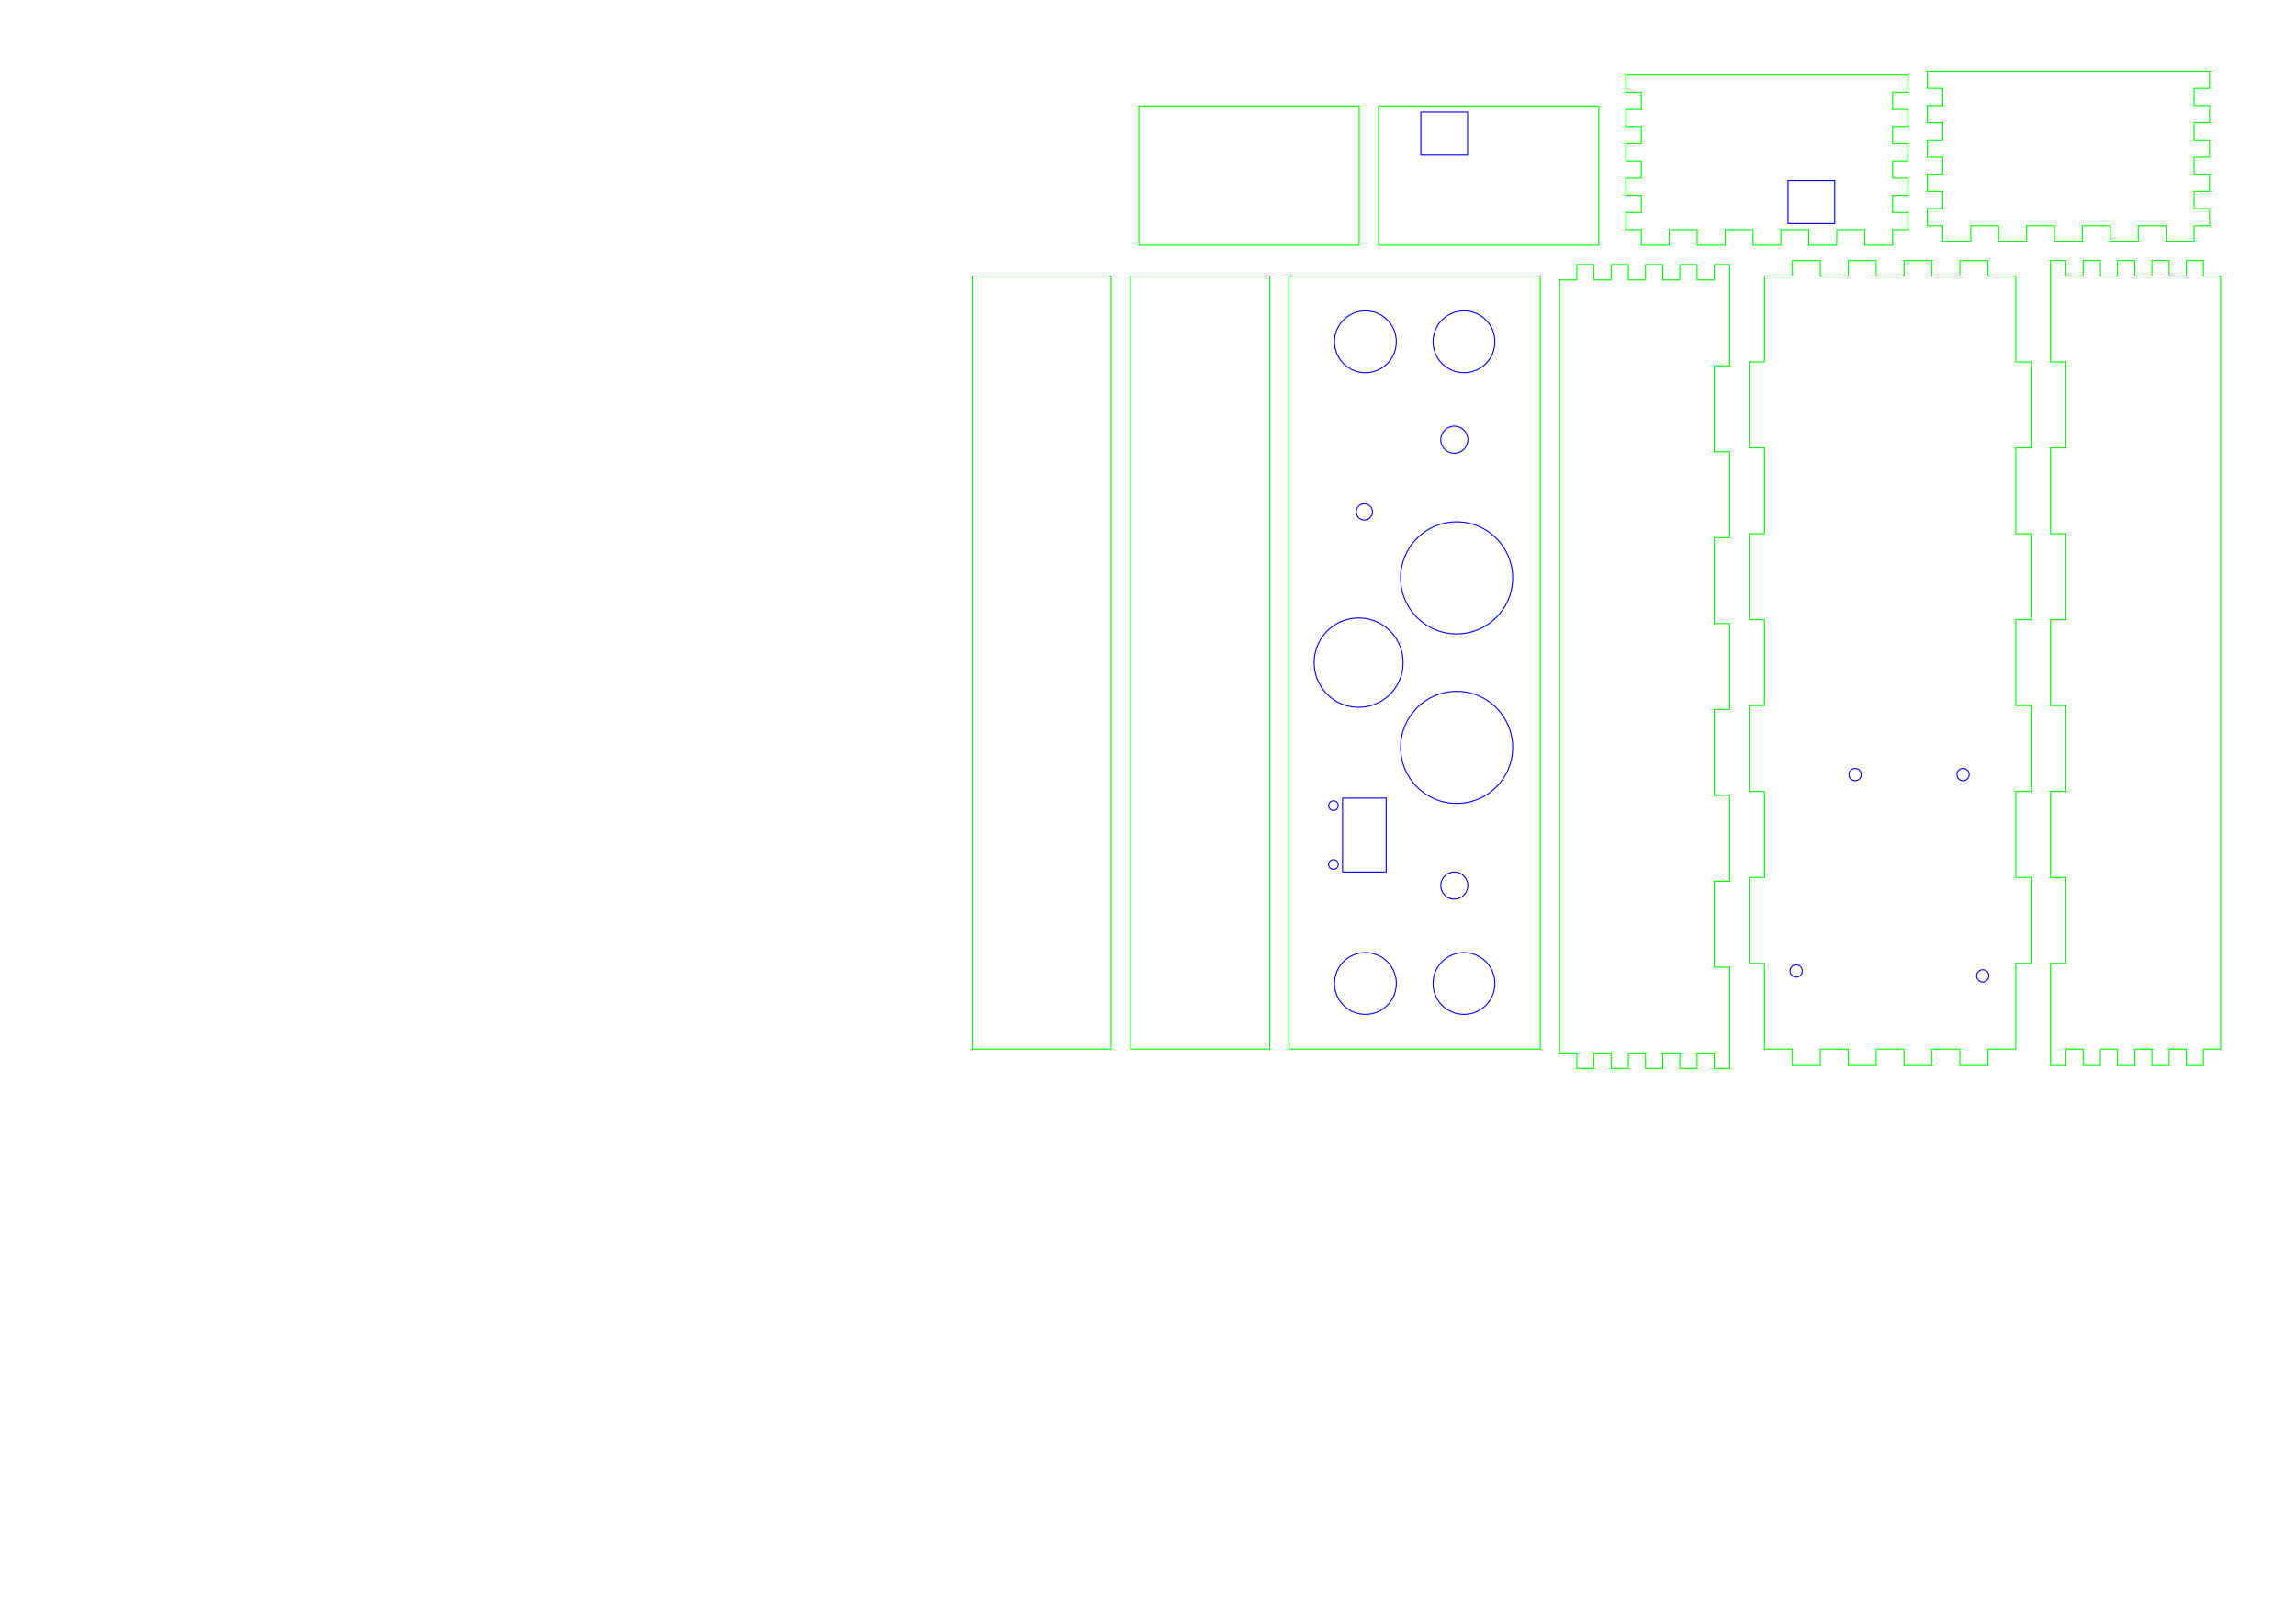
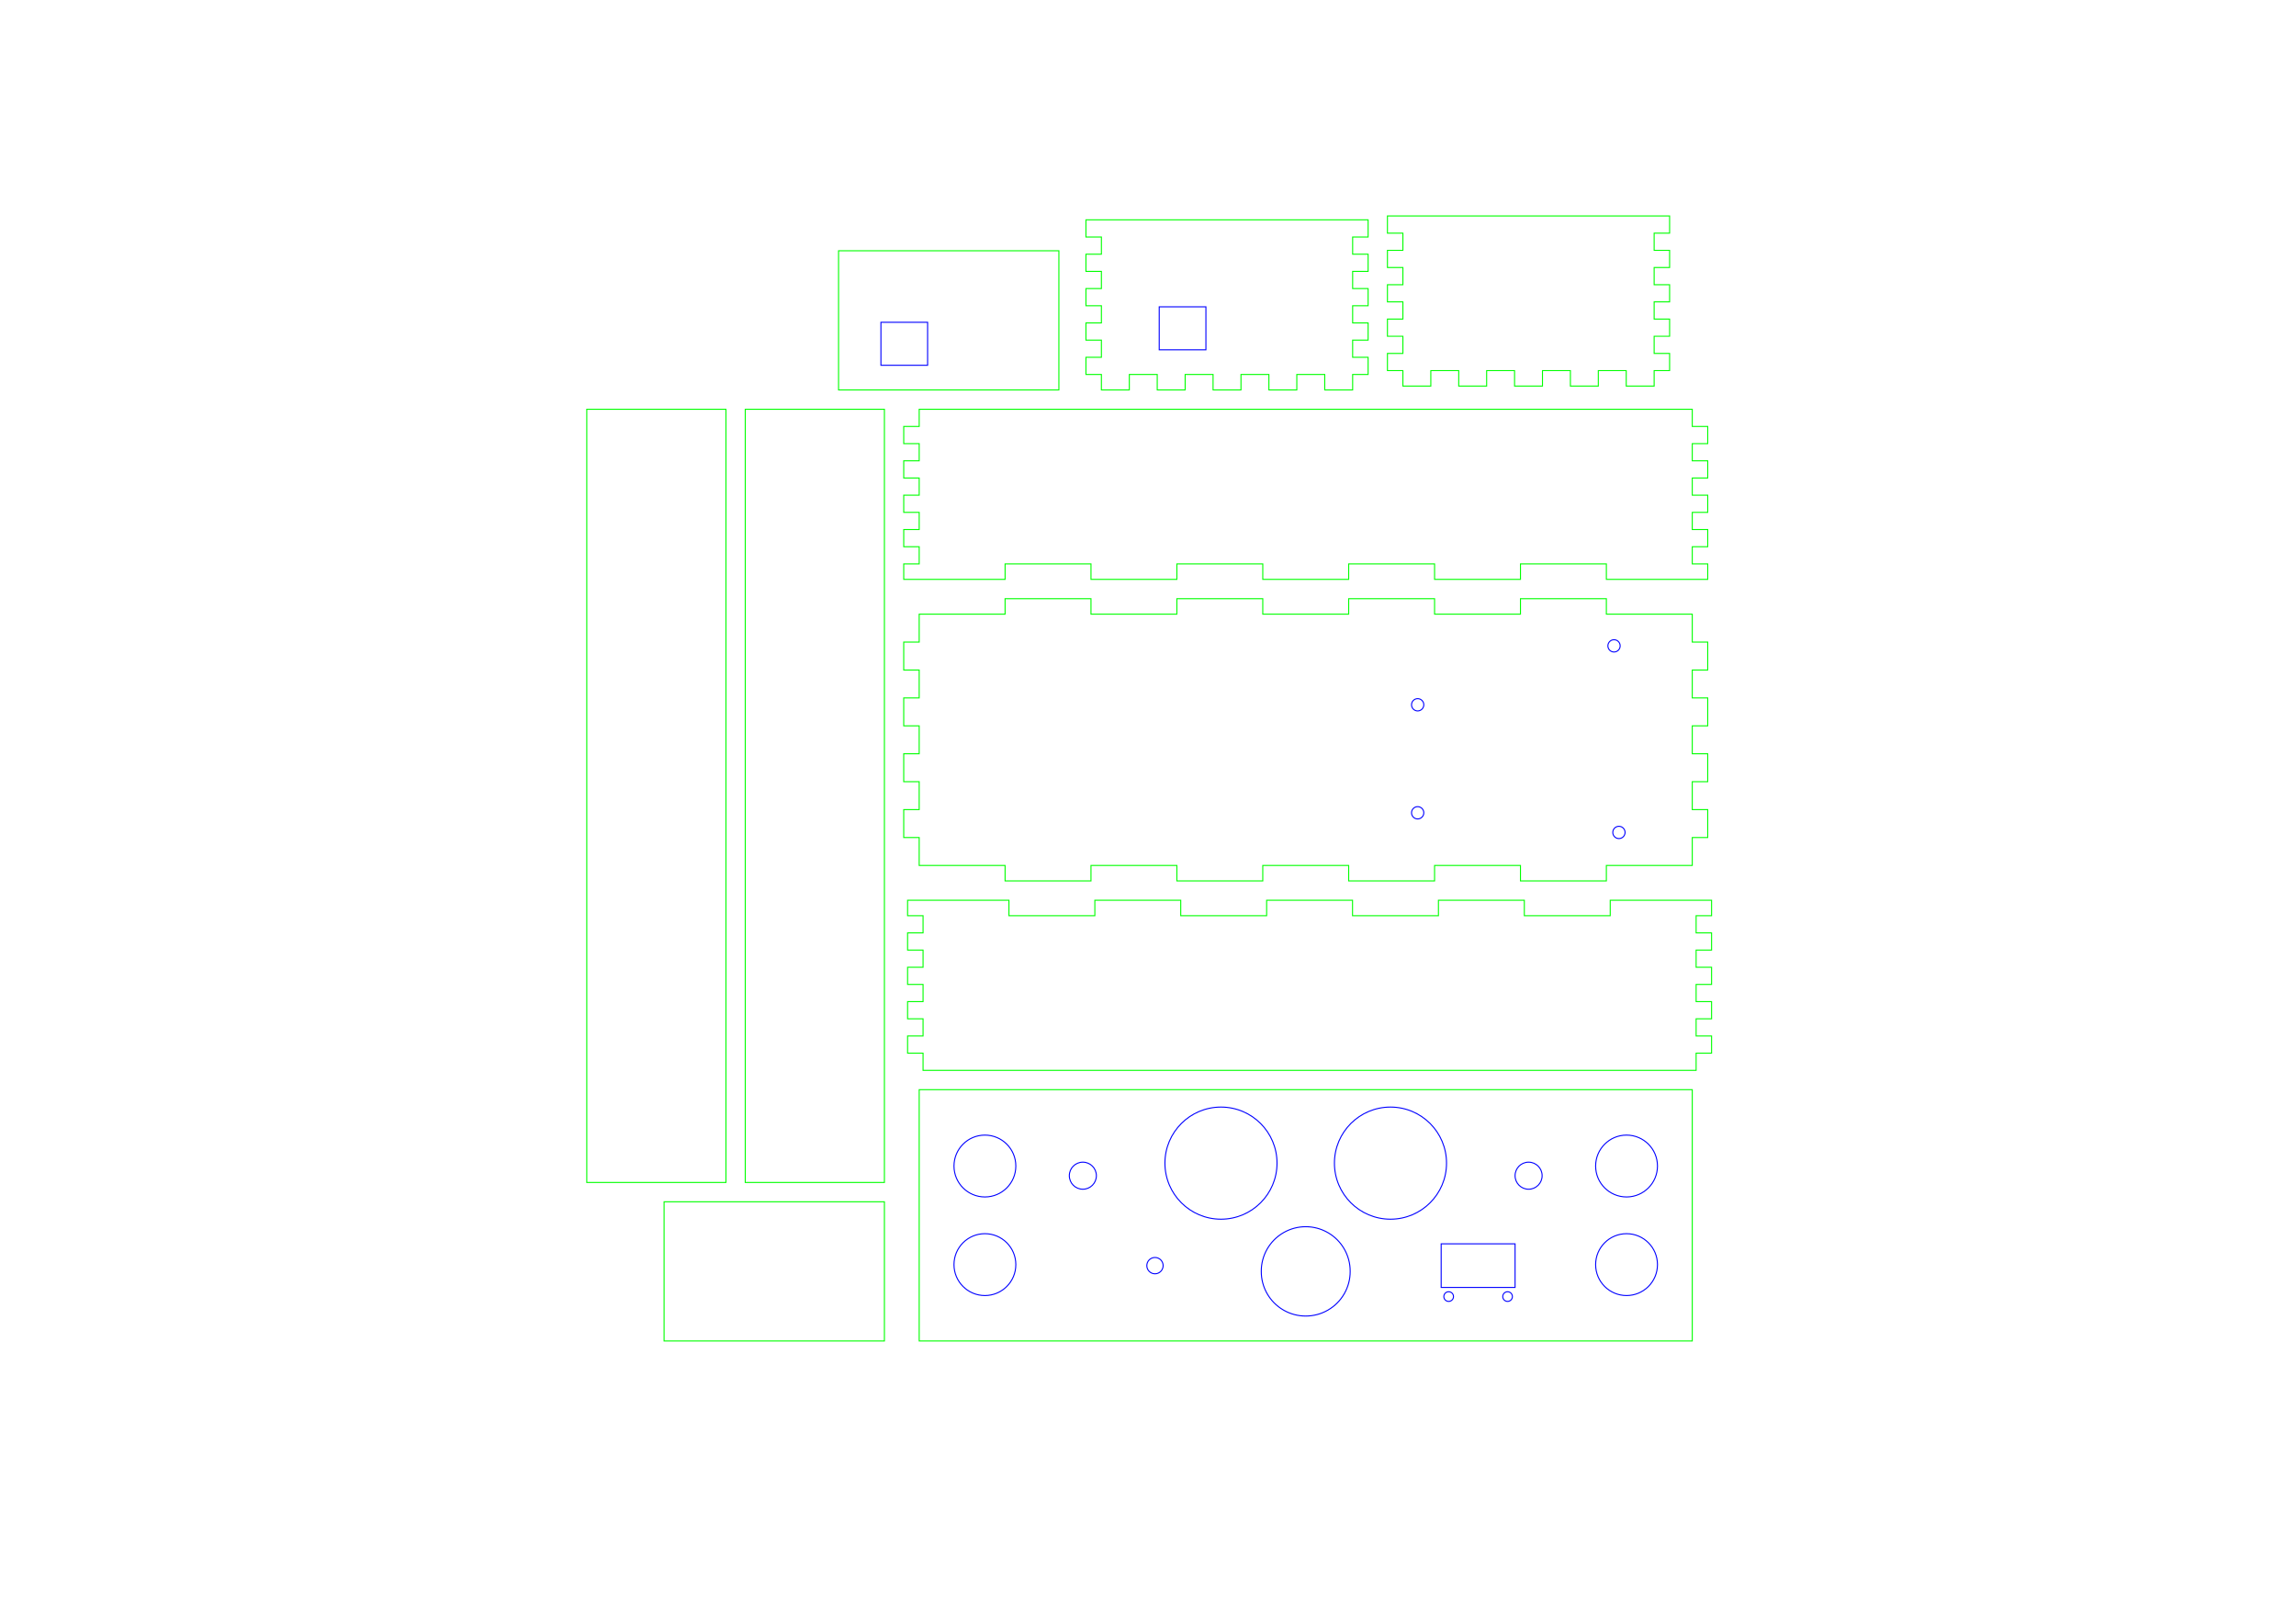
- <svg xmlns="http://www.w3.org/2000/svg" width="594mm" height="420mm" version="1.1" id="svg78">
+ <svg xmlns="http://www.w3.org/2000/svg" width="594mm" height="420mm" version="1.1" id="svg80">
  <defs id="defs16">
    <marker id="DistanceX" orient="auto" refX="0" refY="0" style="overflow:visible">
      <path d="M 3,-3 -3,3 M 0,-5 V 5" style="stroke:#000000;stroke-width:0.5" id="path4" />
    </marker>
    <pattern height="8" id="Hatch" patternUnits="userSpaceOnUse" width="8" x="0" y="0">
      <path d="M8 4 l-4,4" linecap="square" stroke="#000000" stroke-width="0.25" id="path7" />
      <path d="M6 2 l-4,4" linecap="square" stroke="#000000" stroke-width="0.25" id="path9" />
      <path d="M4 0 l-4,4" linecap="square" stroke="#000000" stroke-width="0.25" id="path11" />
    </pattern>
    <symbol id="*MODEL_SPACE" />
    <symbol id="*PAPER_SPACE" />
  </defs>
-   <g id="g76" transform="translate(0,464.8819)">
-     <path d="m 1762.333,484.394 a 6,6 0 1 0 -12,0 6,6 0 1 0 12,0 z" style="fill:none;stroke:#0000ff" id="path18" />
-     <path d="m 1819.934,292.394 a 6,6 0 1 0 -12,0 6,6 0 1 0 12,0 z" style="fill:none;stroke:#0000ff" id="path20" />
-     <path d="m 1944.734,489.194 a 6,6 0 1 0 -12,0 6,6 0 1 0 12,0 z" style="fill:none;stroke:#0000ff" id="path22" />
-     <path d="m 1925.534,292.394 a 6,6 0 1 0 -12,0 6,6 0 1 0 12,0 z" style="fill:none;stroke:#0000ff" id="path24" />
-     <path d="m 1807.231,576.01 v -15.118 h -27.297 v 15.118 h -27.297 v -15.118 h -27.297 v -83.99 h -15.118 v -83.99 h 15.118 v -83.99 h -15.118 v -83.99 h 15.118 v -83.99 h -15.118 V 56.955 h 15.118 v -83.99 h -15.118 v -83.989 h 15.118 v -83.99 h 27.297 v -15.118 h 27.297 v 15.118 h 27.297 v -15.118 h 27.297 v 15.118 h 27.297 v -15.118 h 27.297 v 15.118 h 27.297 v -15.118 h 27.297 v 15.118 h 27.297 v 83.99 h 15.118 v 83.989 h -15.118 v 83.99 h 15.118 v 83.99 h -15.118 v 83.99 h 15.118 v 83.99 h -15.118 v 83.99 h 15.118 v 83.99 h -15.118 v 83.99 h -27.297 v 15.118 h -27.297 v -15.118 h -27.297 v 15.118 h -27.297 v -15.118 h -27.297 v 15.118 z" style="fill:none;stroke:#00ff00" id="path26" />
-     <path d="m 2171.324,-195.014 v 83.99 83.989 83.99 83.99 83.99 83.99 83.99 83.99 83.99 h -16.798 v 15.118 h -16.798 v -15.118 h -16.798 v 15.118 h -16.798 v -15.118 h -16.798 v 15.118 h -16.798 v -15.118 h -16.798 v 15.118 h -16.798 v -15.118 h -16.798 v 15.118 h -15.118 v -99.108 h 15.118 v -83.99 h -15.118 v -83.99 h 15.118 v -83.99 h -15.118 v -83.99 h 15.118 V 56.955 h -15.118 v -83.99 h 15.118 v -83.989 h -15.118 v -99.108 h 15.118 v 15.118 h 16.798 v -15.118 h 16.798 v 15.118 h 16.798 v -15.118 h 16.798 v 15.118 h 16.798 v -15.118 h 16.798 v 15.118 h 16.798 v -15.118 h 16.798 v 15.118 z" style="fill:none;stroke:#00ff00" id="path28" />
-     <path d="m 1525.027,564.668 v -83.99 -83.99 -83.99 -83.99 -83.99 -83.99 -83.99 -83.989 -83.99 h 16.798 v -15.118 h 16.798 v 15.118 h 16.798 v -15.118 h 16.798 v 15.118 h 16.798 v -15.118 h 16.798 v 15.118 h 16.798 v -15.118 h 16.798 v 15.118 h 16.798 v -15.118 h 15.118 v 99.108 h -15.118 v 83.989 h 15.118 v 83.99 h -15.118 v 83.99 h 15.118 v 83.99 h -15.118 v 83.99 h 15.118 v 83.99 h -15.118 v 83.99 h 15.118 v 99.108 h -15.118 v -15.118 h -16.798 v 15.118 h -16.798 v -15.118 h -16.798 v 15.118 h -16.798 v -15.118 h -16.798 v 15.118 h -16.798 v -15.118 h -16.798 v 15.118 h -16.798 v -15.118 z" style="fill:none;stroke:#00ff00" id="path30" />
-     <path d="m 1435.263,-34.988 a 13.228,13.228 0 1 0 -26.457,0 13.228,13.228 0 1 0 26.457,0 z" style="fill:none;stroke:#0000ff" id="path32" />
-     <path d="m 1435.263,400.866 a 13.228,13.228 0 1 0 -26.457,0 13.228,13.228 0 1 0 26.457,0 z" style="fill:none;stroke:#0000ff" id="path34" />
-     <path d="m 1479.114,100.069 a 54.803,54.803 0 1 0 -109.606,0 54.803,54.803 0 1 0 109.606,0 z" style="fill:none;stroke:#0000ff" id="path36" />
-     <path d="m 1479.114,265.808 a 54.803,54.803 0 1 0 -109.606,0 54.803,54.803 0 1 0 109.606,0 z" style="fill:none;stroke:#0000ff" id="path38" />
-     <path d="m 1342.08,35.537 a 7.975,7.975 0 1 0 -15.95,0 7.975,7.975 0 1 0 15.95,0 z" style="fill:none;stroke:#0000ff" id="path40" />
-     <path d="m 1371.956,182.939 a 43.465,43.465 0 1 0 -86.929,0 43.465,43.465 0 1 0 86.929,0 z" style="fill:none;stroke:#0000ff" id="path42" />
-     <path d="m 1461.719,496.64 a 30.236,30.236 0 1 0 -60.472,0 30.236,30.236 0 1 0 60.472,0 z" style="fill:none;stroke:#0000ff" id="path44" />
-     <path d="m 1365.341,-130.762 a 30.236,30.236 0 1 0 -60.472,0 30.236,30.236 0 1 0 60.472,0 z" style="fill:none;stroke:#0000ff" id="path46" />
-     <path d="m 1365.341,496.64 a 30.236,30.236 0 1 0 -60.472,0 30.236,30.236 0 1 0 60.472,0 z" style="fill:none;stroke:#0000ff" id="path48" />
-     <path d="m 1461.719,-130.762 a 30.236,30.236 0 1 0 -60.472,0 30.236,30.236 0 1 0 60.472,0 z" style="fill:none;stroke:#0000ff" id="path50" />
-     <path d="m 1312.787,387.638 h 42.635 v -72.265 h -42.635 z" style="fill:none;stroke:#0000ff" id="path52" />
-     <path d="m 1308.581,380.306 a 4.724,4.724 0 1 0 -9.449,0 4.724,4.724 0 1 0 9.449,0 z" style="fill:none;stroke:#0000ff" id="path54" />
-     <path d="m 1308.581,322.706 a 4.724,4.724 0 1 0 -9.449,0 4.724,4.724 0 1 0 9.449,0 z" style="fill:none;stroke:#0000ff" id="path56" />
-     <path d="m 1506.129,560.892 h -245.669 v -755.905 h 245.669 z" style="fill:none;stroke:#00ff00" id="path58" />
-     <path d="m 1105.499,560.892 v -755.905 h 136.063 v 755.905 z" style="fill:none;stroke:#00ff00" id="path60" />
-     <path d="m 950.538,560.892 v -755.905 h 136.063 v 755.905 z" style="fill:none;stroke:#00ff00" id="path62" />
-     <path d="m 1981.615,-395.329 h 27.297 27.297 l 27.297,10e-6 h 27.297 27.297 l 27.297,1e-5 h 15.118 l 0,16.798 h -15.118 v 16.798 h 15.118 v 16.798 h -15.118 v 16.798 h 15.118 v 16.798 h -15.118 v 16.798 h 15.118 v 16.798 h -15.118 v 16.798 h 15.118 v 16.798 h -15.118 v 15.118 h -27.297 v -15.118 h -27.297 v 15.118 h -27.297 v -15.118 h -27.297 v 15.118 h -13.648 -13.648 l 0,-15.118 h -27.297 v 15.118 h -27.297 v -15.118 h -27.297 v 15.118 h -27.297 l 0,-15.118 h -15.118 v -16.798 h 15.118 v -16.798 h -15.118 v -16.798 h 15.118 v -16.798 h -15.118 v -16.798 h 15.118 v -16.798 h -15.118 l 0,-16.798 h 15.118 l 0,-16.798 h -15.118 v -16.798 h 15.118 27.297 27.297 z" style="fill:none;stroke:#00ff00" id="path64" />
-     <path d="m 1748.4,-288.37 v 42.028 h 45.649 v -42.028 z" style="fill:none;stroke:#0000ff" id="path66" />
-     <path d="m 1604.922,-391.551 h 27.297 l 27.297,-1e-5 h 27.297 27.297 l 27.297,-10e-6 h 27.297 27.297 27.297 l 27.297,10e-6 h 15.118 v 16.798 h -15.118 v 16.798 h 15.118 v 16.798 l -15.118,-10e-6 v 16.798 h 15.118 v 16.798 h -15.118 v 16.798 h 15.118 v 16.798 h -15.118 v 16.798 h 15.118 v 16.798 h -15.118 v 15.118 h -27.297 v -15.118 h -27.297 v 15.118 h -27.297 v -15.118 h -27.297 v 15.118 h -13.648 -13.648 v -15.118 h -27.297 v 15.118 h -27.297 v -15.118 h -27.297 v 15.118 h -27.297 v -15.118 h -15.118 v -16.798 h 15.118 v -16.798 h -15.118 v -16.798 h 15.118 v -16.798 h -15.118 v -16.798 h 15.118 v -16.798 l -15.118,1e-5 v -16.798 h 15.118 v -16.798 h -15.118 v -16.798 z" style="fill:none;stroke:#00ff00" id="path68" />
-     <path d="m 1434.987,-355.345 h -45.649 v 42.028 h 45.649 z" style="fill:none;stroke:#0000ff" id="path70" />
-     <path d="m 1347.914,-361.317 h 215.433 v 136.063 H 1347.914 Z" style="fill:none;stroke:#00ff00" id="path72" />
-     <path d="m 1329.016,-225.254 h -215.433 v -136.063 h 215.433 z" style="fill:none;stroke:#00ff00" id="path74" />
+   <g id="g78" transform="translate(0,464.8819)">
+     <path d="m 861.373,-107.775 h 45.649 v -42.028 h -45.649 z" style="fill:none;stroke:#0000ff" id="path20" />
+     <path d="M 1035.382,-83.662 H 819.949 V -219.725 h 215.433 z" style="fill:none;stroke:#00ff00" id="path22" />
+     <path d="m 1179.148,-122.895 v -42.028 h -45.649 v 42.028 z" style="fill:none;stroke:#0000ff" id="path24" />
+     <path d="m 1295.33,-249.963 27.297,1e-5 h 15.118 v 16.798 h -15.118 v 16.798 h 15.118 v 16.798 h -15.118 v 16.798 h 15.118 v 16.798 h -15.118 v 16.798 h 15.118 v 16.798 h -15.118 v 16.798 h 15.118 v 16.798 h -15.118 v 15.118 h -27.297 v -15.118 h -27.297 v 15.118 h -27.297 v -15.118 H 1213.44 v 15.118 h -13.648 -13.648 v -15.118 h -27.297 v 15.118 h -27.297 v -15.118 h -27.297 v 15.118 h -27.297 v -15.118 h -15.118 v -16.798 h 15.118 v -16.798 h -15.118 v -16.798 h 15.118 v -16.798 h -15.118 v -16.798 h 15.118 v -16.798 h -15.118 v -16.798 h 15.118 v -16.798 h -15.118 v -16.798 h 15.118 27.297 27.297 27.297 27.297 27.297 l 27.297,10e-6 h 27.297 z" style="fill:none;stroke:#00ff00" id="path26" />
+     <path d="m 1453.65,-253.741 h 27.297 27.297 27.297 l 27.297,1e-5 h 27.297 27.297 l 15.118,1e-5 v 16.798 h -15.118 v 16.798 l 15.118,1e-5 v 16.798 l -15.118,-1e-5 v 16.798 h 15.118 v 16.798 h -15.118 v 16.798 h 15.118 v 16.798 h -15.118 v 16.798 h 15.118 v 16.798 h -15.118 v 15.118 h -27.297 v -15.118 h -27.297 v 15.118 h -27.297 v -15.118 h -27.297 v 15.118 h -13.648 -13.648 V -102.56 H 1453.65 v 15.118 h -27.297 v -15.118 h -27.297 v 15.118 h -27.297 l 10e-5,-15.118 h -15.118 v -16.798 h 15.118 v -16.798 h -15.118 v -16.798 h 15.118 v -16.798 h -15.118 v -16.798 h 15.118 v -16.798 h -15.118 l -10e-5,-16.798 h 15.118 v -16.798 h -15.118 v -16.798 h 15.118 27.297 27.297 z" style="fill:none;stroke:#00ff00" id="path28" />
+     <path d="m 898.793,-64.764 h 83.99 83.99 83.99 83.99 83.99 83.99 83.99 83.99 83.99 v 16.798 h 15.118 v 16.798 h -15.118 v 16.798 h 15.118 v 16.798 h -15.118 v 16.798 h 15.118 v 16.798 h -15.118 v 16.798 h 15.118 v 16.798 h -15.118 v 16.798 h 15.118 v 15.118 h -99.108 V 86.417 h -83.99 v 15.118 h -83.99 V 86.417 h -83.99 v 15.118 h -83.99 V 86.417 h -83.99 v 15.118 h -83.99 V 86.417 H 982.782 V 101.535 H 883.675 V 86.417 h 15.118 V 69.619 h -15.118 v -16.798 h 15.118 v -16.798 h -15.118 v -16.798 h 15.118 v -16.798 h -15.118 v -16.798 h 15.118 v -16.798 h -15.118 v -16.798 h 15.118 z" style="fill:none;stroke:#00ff00" id="path30" />
+     <path d="M 728.715,691.141 V -64.764 h 136.063 V 691.141 Z" style="fill:none;stroke:#00ff00" id="path32" />
+     <path d="M 573.755,691.141 V -64.764 h 136.063 V 691.141 Z" style="fill:none;stroke:#00ff00" id="path34" />
+     <path d="m 1584.201,166.542 a 6,6 0 1 0 -12,0 6,6 0 1 0 12,0 z" style="fill:none;stroke:#0000ff" id="path36" />
+     <path d="m 1392.201,224.142 a 6,6 0 1 0 -12,0 6,6 0 1 0 12,0 z" style="fill:none;stroke:#0000ff" id="path38" />
+     <path d="m 1589.001,348.942 a 6,6 0 1 0 -12,0 6,6 0 1 0 12,0 z" style="fill:none;stroke:#0000ff" id="path40" />
+     <path d="m 1392.201,329.742 a 6,6 0 1 0 -12,0 6,6 0 1 0 12,0 z" style="fill:none;stroke:#0000ff" id="path42" />
+     <path d="m 1654.698,217.439 h 15.118 v 27.297 h -15.118 v 27.297 h 15.118 v 27.297 h -15.118 v 27.297 h 15.118 v 27.297 h -15.118 v 27.297 h -83.99 v 15.118 h -83.99 v -15.118 h -83.99 v 15.118 h -83.99 v -15.118 h -83.99 v 15.118 h -83.99 v -15.118 h -83.99 v 15.118 h -83.99 v -15.118 h -83.99 v -27.297 h -15.118 v -27.297 h 15.118 v -27.297 h -15.118 v -27.297 h 15.118 v -27.297 h -15.118 v -27.297 h 15.118 v -27.297 h -15.118 v -27.297 h 15.118 v -27.297 h 83.99 v -15.118 h 83.99 v 15.118 h 83.99 v -15.118 h 83.99 v 15.118 h 83.99 v -15.118 h 83.99 v 15.118 h 83.99 v -15.118 h 83.99 v 15.118 h 83.99 v 27.297 h 15.118 v 27.297 h -15.118 z" style="fill:none;stroke:#00ff00" id="path44" />
+     <path d="m 1658.475,581.533 h -83.99 -83.99 -83.99 -83.99 -83.99 -83.99 -83.99 -83.99 -83.99 v -16.798 h -15.118 v -16.798 h 15.118 v -16.798 h -15.118 v -16.798 h 15.118 v -16.798 h -15.118 v -16.798 h 15.118 v -16.798 h -15.118 v -16.798 h 15.118 v -16.798 h -15.118 v -15.118 h 99.108 v 15.118 h 83.99 v -15.118 h 83.99 v 15.118 h 83.99 v -15.118 h 83.99 v 15.118 h 83.99 v -15.118 h 83.99 v 15.118 h 83.99 v -15.118 h 99.108 v 15.118 h -15.118 v 16.798 h 15.118 v 16.798 h -15.118 v 16.798 h 15.118 v 16.798 h -15.118 v 16.798 h 15.118 v 16.798 h -15.118 v 16.798 h 15.118 v 16.798 h -15.118 z" style="fill:none;stroke:#00ff00" id="path46" />
+     <path d="M 864.778,846.102 H 649.345 v -136.063 h 215.433 z" style="fill:none;stroke:#00ff00" id="path48" />
+     <path d="m 1072.047,684.526 a 13.228,13.228 0 1 0 -26.457,0 13.228,13.228 0 1 0 26.457,0 z" style="fill:none;stroke:#0000ff" id="path50" />
+     <path d="m 1507.901,684.526 a 13.228,13.228 0 1 0 -26.457,0 13.228,13.228 0 1 0 26.457,0 z" style="fill:none;stroke:#0000ff" id="path52" />
+     <path d="m 1248.679,672.249 a 54.803,54.803 0 1 0 -109.606,0 54.803,54.803 0 1 0 109.606,0 z" style="fill:none;stroke:#0000ff" id="path54" />
+     <path d="m 1414.418,672.249 a 54.803,54.803 0 1 0 -109.606,0 54.803,54.803 0 1 0 109.606,0 z" style="fill:none;stroke:#0000ff" id="path56" />
+     <path d="m 1137.319,772.455 a 7.975,7.975 0 1 0 -15.95,0 7.975,7.975 0 1 0 15.95,0 z" style="fill:none;stroke:#0000ff" id="path58" />
+     <path d="m 1320.21,778.069 a 43.465,43.465 0 1 0 -86.929,0 43.465,43.465 0 1 0 86.929,0 z" style="fill:none;stroke:#0000ff" id="path60" />
+     <path d="m 1620.682,675.077 a 30.236,30.236 0 1 0 -60.472,0 30.236,30.236 0 1 0 60.472,0 z" style="fill:none;stroke:#0000ff" id="path62" />
+     <path d="m 993.281,771.455 a 30.236,30.236 0 1 0 -60.472,0 30.236,30.236 0 1 0 60.472,0 z" style="fill:none;stroke:#0000ff" id="path64" />
+     <path d="m 1620.682,771.455 a 30.236,30.236 0 1 0 -60.472,0 30.236,30.236 0 1 0 60.472,0 z" style="fill:none;stroke:#0000ff" id="path66" />
+     <path d="m 993.281,675.077 a 30.236,30.236 0 1 0 -60.472,0 30.236,30.236 0 1 0 60.472,0 z" style="fill:none;stroke:#0000ff" id="path68" />
+     <path d="m 1481.445,793.773 v -42.635 h -72.265 v 42.635 z" style="fill:none;stroke:#0000ff" id="path70" />
+     <path d="m 1478.837,802.703 a 4.724,4.724 0 1 0 -9.449,0 4.724,4.724 0 1 0 9.449,0 z" style="fill:none;stroke:#0000ff" id="path72" />
+     <path d="m 1421.237,802.703 a 4.724,4.724 0 1 0 -9.449,0 4.724,4.724 0 1 0 9.449,0 z" style="fill:none;stroke:#0000ff" id="path74" />
+     <path d="m 1654.698,600.431 v 245.669 H 898.793 v -245.669 z" style="fill:none;stroke:#00ff00" id="path76" />
  </g>
</svg>
